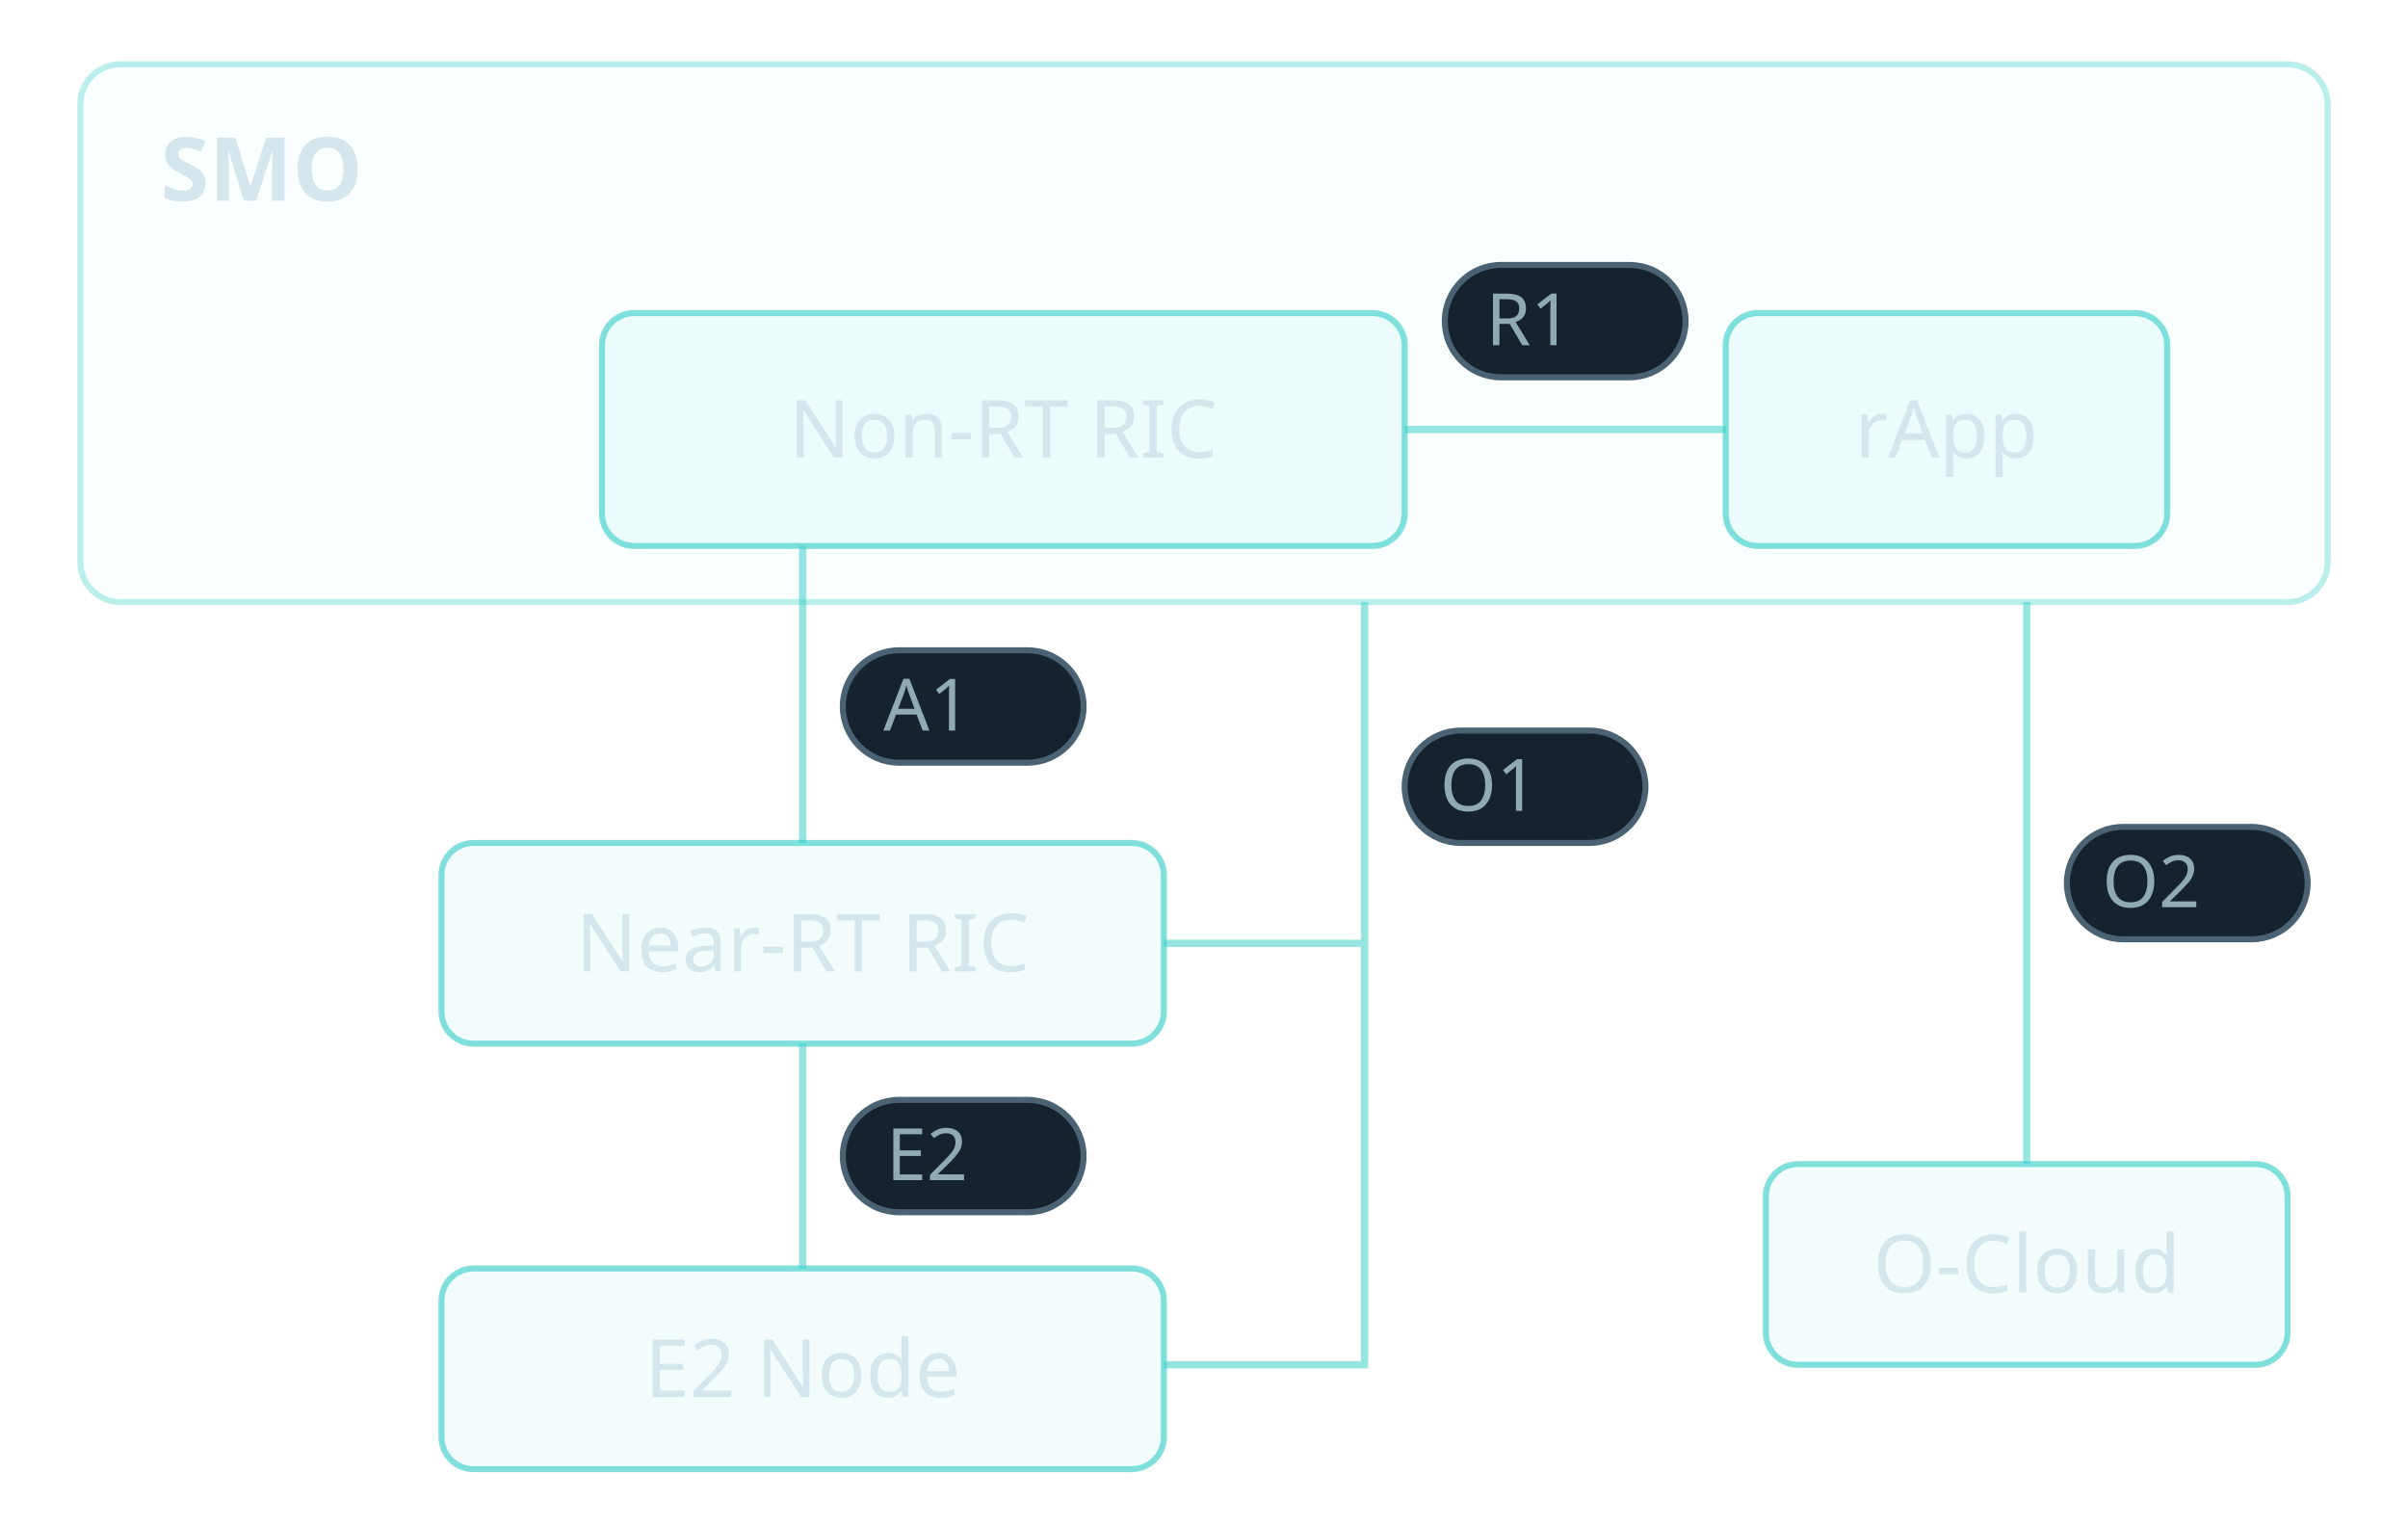
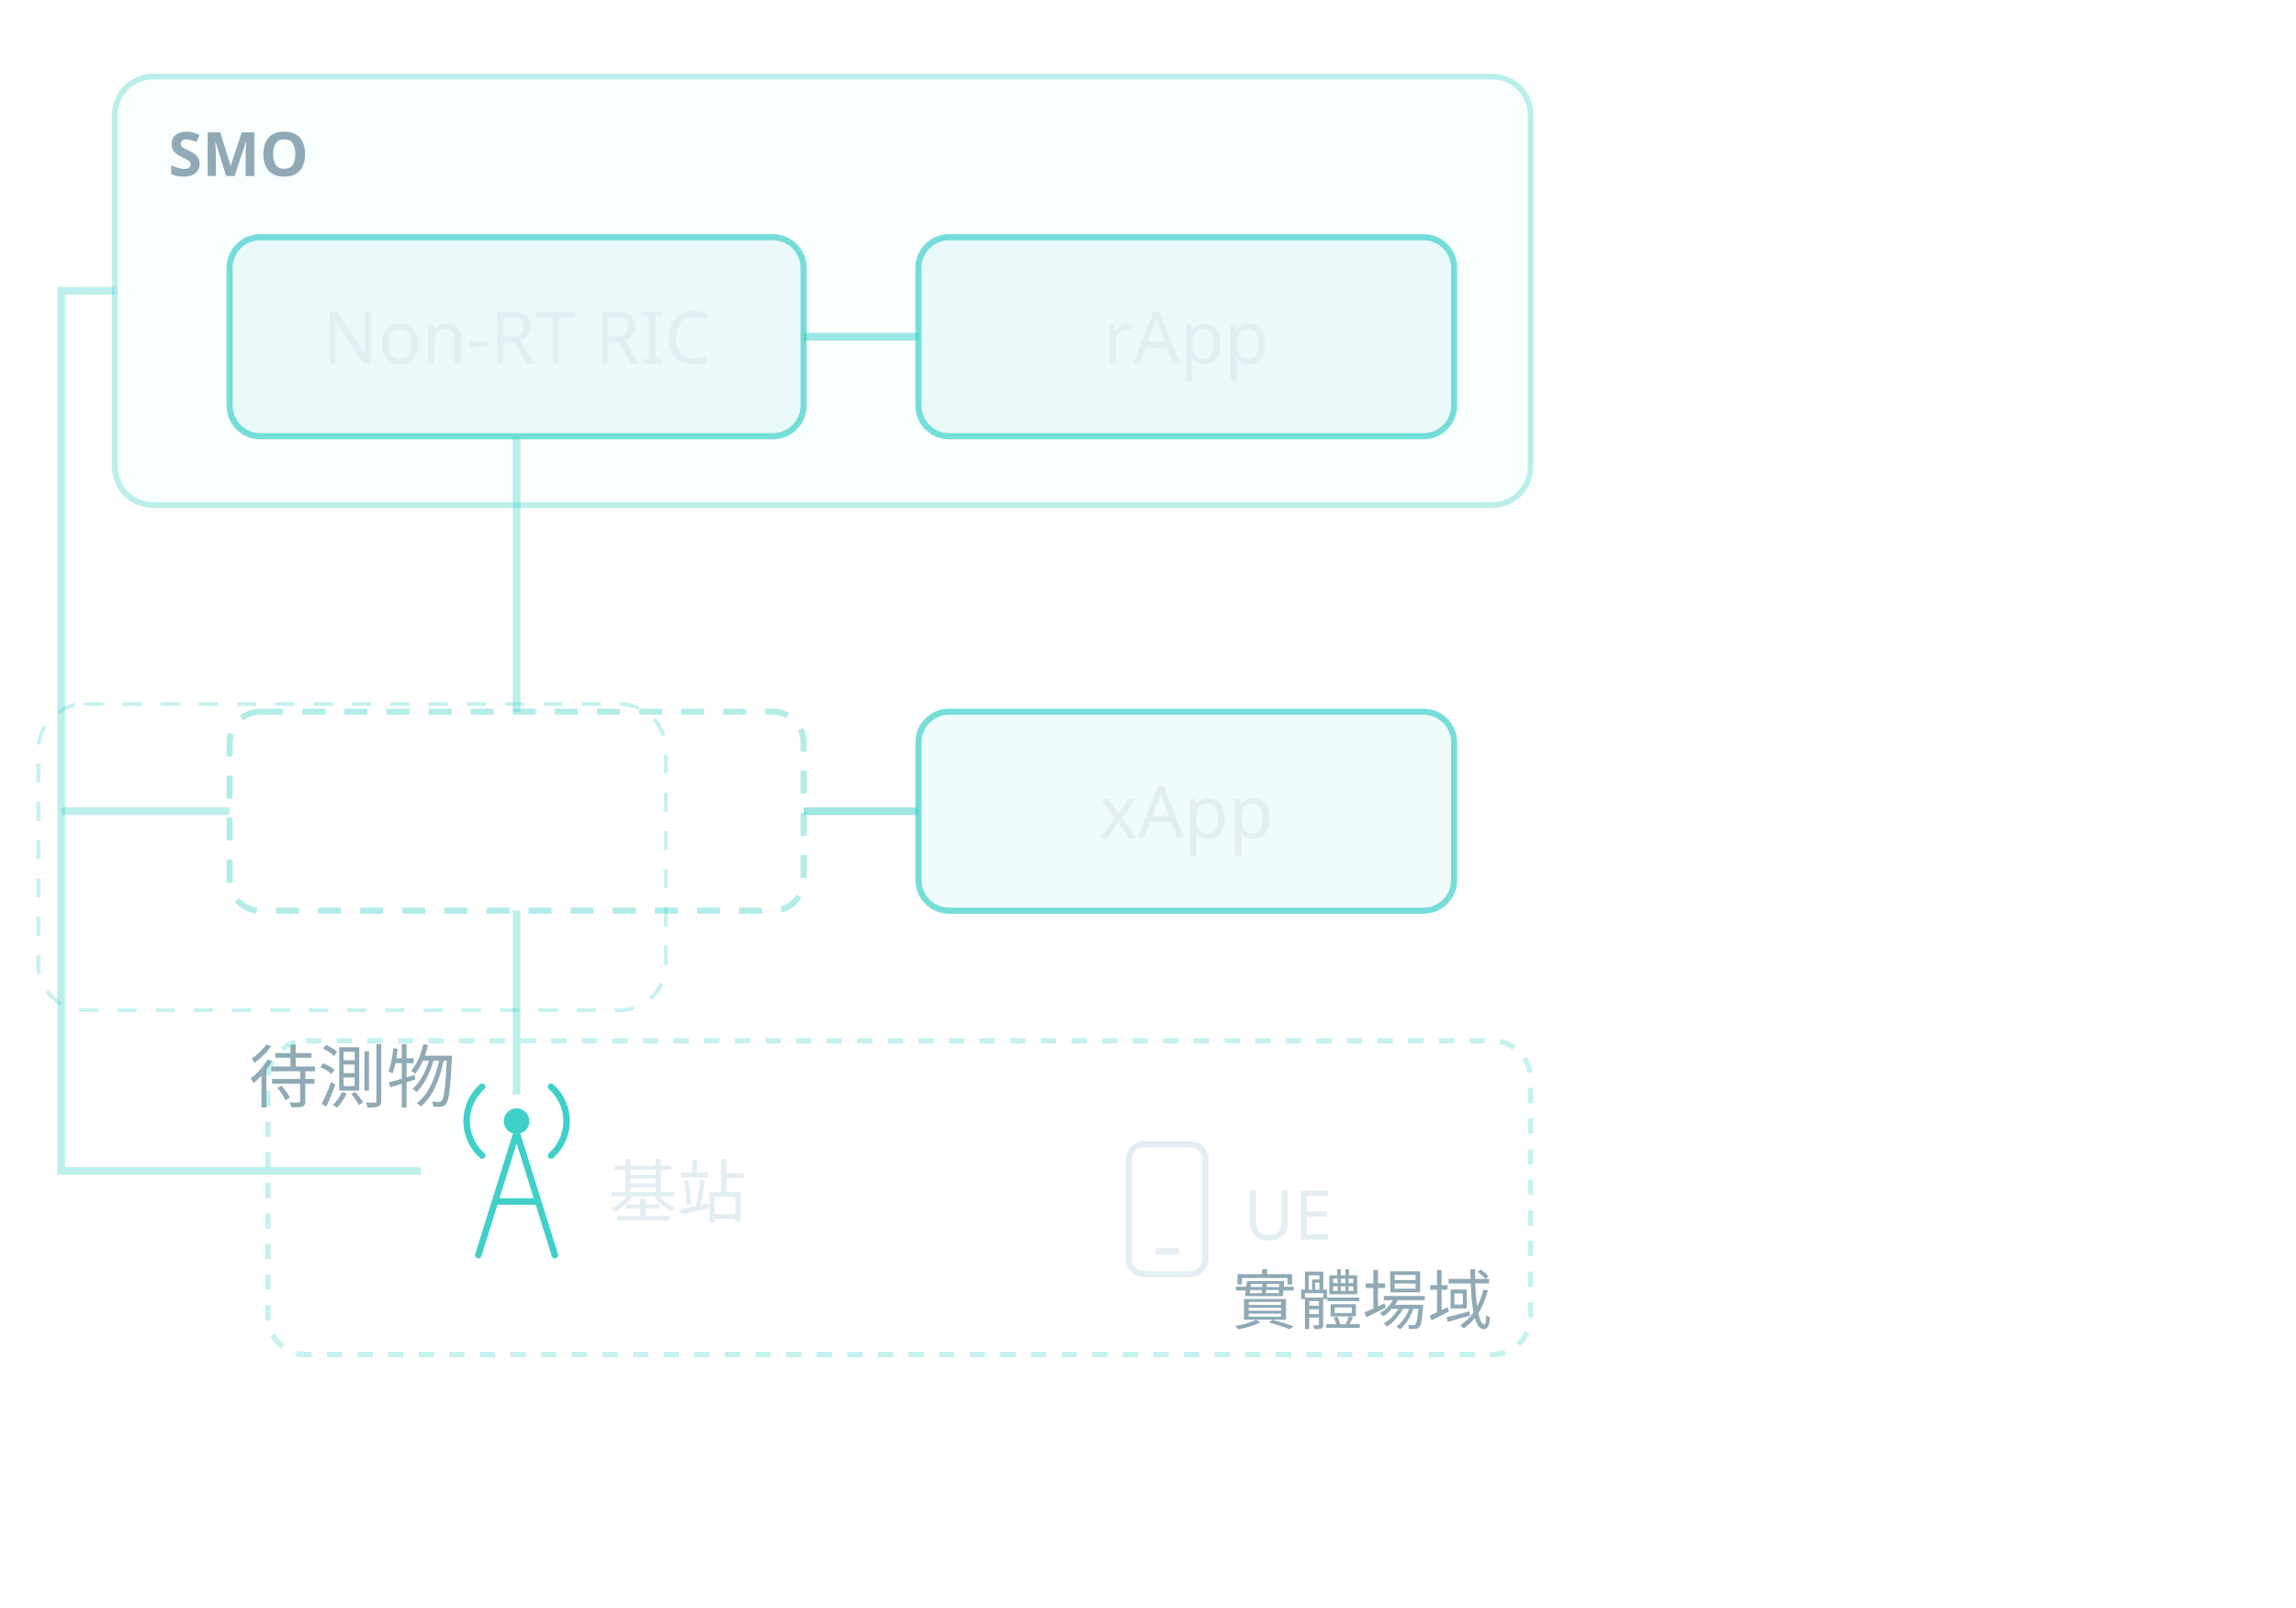
- <svg xmlns="http://www.w3.org/2000/svg" viewBox="0 0 600 380" font-family="'Noto Sans TC','PingFang TC','Microsoft JhengHei',sans-serif">
-   <rect x="20" y="16" width="560" height="134" rx="10" fill="#3FD0C9" fill-opacity=".03" stroke="#3FD0C9" stroke-opacity=".35" stroke-width="1.5" />
-   <text x="40" y="50" font-size="22" font-weight="600" fill="#D5E6EC">SMO</text>
-   <rect x="150" y="78" width="200" height="58" rx="8" fill="#3FD0C9" fill-opacity=".07" stroke="#3FD0C9" stroke-opacity=".65" stroke-width="1.5" />
-   <text x="250.0" y="114.0" text-anchor="middle" font-size="20" fill="#D5E6EC">Non-RT RIC</text>
-   <rect x="430" y="78" width="110" height="58" rx="8" fill="#3FD0C9" fill-opacity=".07" stroke="#3FD0C9" stroke-opacity=".65" stroke-width="1.5" />
-   <text x="485.0" y="114.0" text-anchor="middle" font-size="20" fill="#D5E6EC">rApp</text>
-   <rect x="110" y="210" width="180" height="50" rx="8" fill="#3FD0C9" fill-opacity=".07" stroke="#3FD0C9" stroke-opacity=".65" stroke-width="1.5" />
-   <text x="200.0" y="242.0" text-anchor="middle" font-size="20" fill="#D5E6EC">Near-RT RIC</text>
-   <rect x="110" y="316" width="180" height="50" rx="8" fill="#3FD0C9" fill-opacity=".07" stroke="#3FD0C9" stroke-opacity=".65" stroke-width="1.5" />
-   <text x="200.0" y="348.0" text-anchor="middle" font-size="20" fill="#D5E6EC">E2 Node</text>
-   <rect x="440" y="290" width="130" height="50" rx="8" fill="#3FD0C9" fill-opacity=".07" stroke="#3FD0C9" stroke-opacity=".65" stroke-width="1.5" />
-   <text x="505.0" y="322.0" text-anchor="middle" font-size="20" fill="#D5E6EC">O-Cloud</text>
-   <g fill="none" stroke="#3FD0C9" stroke-opacity=".55" stroke-width="1.8">
-     <path d="M350 107 H430" />
-     <path d="M200 136 V210" />
-     <path d="M340 150 V340 H290 M340 235 H290" />
-     <path d="M200 260 V316" />
-     <path d="M505 150 V290" />
-   </g>
-   <circle r="5" fill="#E8F6F7" opacity="0">
-     <animateMotion dur="10s" repeatCount="indefinite" path="M350 107 H430" keyPoints="0;0;1;1" keyTimes="0;0;0.15;1" calcMode="linear" />
-     <animate attributeName="opacity" values="0;1;1;0;0" keyTimes="0;0.001;0.15;0.151;1" dur="10s" repeatCount="indefinite" />
-   </circle>
-   <circle r="5" fill="#E8F6F7" opacity="0">
-     <animateMotion dur="10s" repeatCount="indefinite" path="M200 136 V210" keyPoints="0;0;1;1" keyTimes="0;0.15;0.3;1" calcMode="linear" />
-     <animate attributeName="opacity" values="0;1;1;0;0" keyTimes="0;0.151;0.3;0.301;1" dur="10s" repeatCount="indefinite" />
-   </circle>
-   <circle r="5" fill="#E8F6F7" opacity="0">
-     <animateMotion dur="10s" repeatCount="indefinite" path="M340 150 V340 H290" keyPoints="0;0;1;1" keyTimes="0;0.3;0.45;1" calcMode="linear" />
-     <animate attributeName="opacity" values="0;1;1;0;0" keyTimes="0;0.301;0.45;0.451;1" dur="10s" repeatCount="indefinite" />
-   </circle>
-   <circle r="5" fill="#E8F6F7" opacity="0">
-     <animateMotion dur="10s" repeatCount="indefinite" path="M200 260 V316" keyPoints="0;0;1;1" keyTimes="0;0.45;0.6;1" calcMode="linear" />
-     <animate attributeName="opacity" values="0;1;1;0;0" keyTimes="0;0.451;0.6;0.601;1" dur="10s" repeatCount="indefinite" />
-   </circle>
-   <circle r="5" fill="#E8F6F7" opacity="0">
-     <animateMotion dur="10s" repeatCount="indefinite" path="M505 150 V290" keyPoints="0;0;1;1" keyTimes="0;0.6;0.75;1" calcMode="linear" />
-     <animate attributeName="opacity" values="0;1;1;0;0" keyTimes="0;0.601;0.75;0.751;1" dur="10s" repeatCount="indefinite" />
-   </circle>
+ <svg xmlns="http://www.w3.org/2000/svg" viewBox="0 0 600 420" font-family="'Noto Sans TC','PingFang TC','Microsoft JhengHei',sans-serif">
  <g>
-     <rect x="360" y="66" width="60" height="28" rx="14" fill="#16222E" stroke="#4A6272" stroke-width="1.5">
-       <animate attributeName="stroke" values="#4A6272;#3FD0C9;#3FD0C9;#4A6272" keyTimes="0;0.15;.95;1" calcMode="discrete" dur="10s" repeatCount="indefinite" />
-     </rect>
-     <text x="381" y="86" text-anchor="middle" font-size="18" fill="#8FA9B5">
-       <animate attributeName="fill" values="#8FA9B5;#7FE3DD;#7FE3DD;#8FA9B5" keyTimes="0;0.15;.95;1" calcMode="discrete" dur="10s" repeatCount="indefinite" />R1</text>
-     <text x="405" y="86" text-anchor="middle" font-size="16" font-weight="700" fill="#3FD0C9" opacity="0">
-       <animate attributeName="opacity" values="0;1;1;0" keyTimes="0;0.15;.95;1" calcMode="discrete" dur="10s" repeatCount="indefinite" />✓</text>
+     <animate attributeName="opacity" values="1;1;0;0;1" keyTimes="0;.22;.26;.98;1" dur="14s" repeatCount="indefinite" />
+     <rect x="10" y="184" width="164" height="80" rx="12" fill="none" stroke="#3FD0C9" stroke-opacity=".3" stroke-dasharray="5 5" />
+     <text x="92" y="288" text-anchor="middle" font-size="18" fill="#8FA9B5">待測物</text>
  </g>
  <g>
-     <rect x="210" y="162" width="60" height="28" rx="14" fill="#16222E" stroke="#4A6272" stroke-width="1.5">
-       <animate attributeName="stroke" values="#4A6272;#3FD0C9;#3FD0C9;#4A6272" keyTimes="0;0.3;.95;1" calcMode="discrete" dur="10s" repeatCount="indefinite" />
-     </rect>
-     <text x="231" y="182" text-anchor="middle" font-size="18" fill="#8FA9B5">
-       <animate attributeName="fill" values="#8FA9B5;#7FE3DD;#7FE3DD;#8FA9B5" keyTimes="0;0.3;.95;1" calcMode="discrete" dur="10s" repeatCount="indefinite" />A1</text>
-     <text x="255" y="182" text-anchor="middle" font-size="16" font-weight="700" fill="#3FD0C9" opacity="0">
-       <animate attributeName="opacity" values="0;1;1;0" keyTimes="0;0.3;.95;1" calcMode="discrete" dur="10s" repeatCount="indefinite" />✓</text>
+     <animate attributeName="opacity" values="1;1;0;0;1" keyTimes="0;.96;.97;.99;1" dur="14s" repeatCount="indefinite" />
+     <animateTransform attributeName="transform" type="translate" values="156 0;156 0;-14 0;-14 0;156 0;156 0" keyTimes="0;.23;.3;.97;.98;1" dur="14s" repeatCount="indefinite" />
+     <rect x="30" y="20" width="370" height="112" rx="10" fill="#3FD0C9" fill-opacity=".03" stroke="#3FD0C9" stroke-opacity=".35" stroke-width="1.5" />
+     <text x="44" y="46" font-size="16" font-weight="600" fill="#8FA9B5">SMO</text>
+     <rect x="60" y="62" width="150" height="52" rx="8" fill="#3FD0C9" fill-opacity=".08" stroke="#3FD0C9" stroke-opacity=".7" stroke-width="1.6" />
+     <text x="135.0" y="95.0" text-anchor="middle" font-size="19" fill="#E3EEF2">Non-RT RIC</text>
+     <rect x="240" y="62" width="140" height="52" rx="8" fill="#3FD0C9" fill-opacity=".08" stroke="#3FD0C9" stroke-opacity=".7" stroke-width="1.6" />
+     <text x="310.0" y="95.0" text-anchor="middle" font-size="19" fill="#E3EEF2">rApp</text>
+     <path d="M210 88 H240" fill="none" stroke="#3FD0C9" stroke-opacity=".5" stroke-width="2" />
+     <rect x="60" y="186" width="150" height="52" rx="8" fill="none" stroke="#3FD0C9" stroke-opacity=".4" stroke-width="1.6" stroke-dasharray="6 5" />
+     <rect x="240" y="186" width="140" height="52" rx="8" fill="#3FD0C9" fill-opacity=".08" stroke="#3FD0C9" stroke-opacity=".7" stroke-width="1.6" />
+     <text x="310.0" y="219.0" text-anchor="middle" font-size="19" fill="#E3EEF2">xApp</text>
+     <path d="M210 212 H240" fill="none" stroke="#3FD0C9" stroke-opacity=".5" stroke-width="2" />
+     <path d="M135 114 V186" fill="none" stroke="#3FD0C9" stroke-width="2" stroke-opacity=".35">
+       <animate attributeName="stroke-opacity" values=".35;.35;1;.35" keyTimes="0;0.44;.97;1" dur="14s" repeatCount="indefinite" calcMode="discrete" />
+     </path>
+     <circle r="5.5" fill="#E3EEF2" opacity="0">
+       <animateMotion dur="14s" repeatCount="indefinite" path="M135 114 V186" keyPoints="0;0;1;0;0" keyTimes="0;0.32;0.42;0.42;1" calcMode="linear" />
+       <animate attributeName="opacity" values="0;1;0;0" keyTimes="0;0.32;0.42;1" dur="14s" repeatCount="indefinite" calcMode="discrete" />
+     </circle>
+     <path d="M135 238 V286" fill="none" stroke="#3FD0C9" stroke-width="2" stroke-opacity=".35">
+       <animate attributeName="stroke-opacity" values=".35;.35;1;.35" keyTimes="0;0.56;.97;1" dur="14s" repeatCount="indefinite" calcMode="discrete" />
+     </path>
+     <circle r="5.5" fill="#E3EEF2" opacity="0">
+       <animateMotion dur="14s" repeatCount="indefinite" path="M135 238 V286" keyPoints="0;0;1;0;0" keyTimes="0;0.44;0.54;0.54;1" calcMode="linear" />
+       <animate attributeName="opacity" values="0;1;0;0" keyTimes="0;0.44;0.54;1" dur="14s" repeatCount="indefinite" calcMode="discrete" />
+     </circle>
+     <path d="M30 76 H16 V306 H110" fill="none" stroke="#3FD0C9" stroke-width="2" stroke-opacity=".35">
+       <animate attributeName="stroke-opacity" values=".35;.35;1;.35" keyTimes="0;0.68;.97;1" dur="14s" repeatCount="indefinite" calcMode="discrete" />
+     </path>
+     <circle r="5.5" fill="#E3EEF2" opacity="0">
+       <animateMotion dur="14s" repeatCount="indefinite" path="M30 76 H16 V306 H110" keyPoints="0;0;1;0;0" keyTimes="0;0.56;0.66;0.66;1" calcMode="linear" />
+       <animate attributeName="opacity" values="0;1;0;0" keyTimes="0;0.56;0.66;1" dur="14s" repeatCount="indefinite" calcMode="discrete" />
+     </circle>
+     <path d="M16 212 H60" fill="none" stroke="#3FD0C9" stroke-width="2" stroke-opacity=".35">
+       <animate attributeName="stroke-opacity" values=".35;.35;1;.35" keyTimes="0;.68;.97;1" dur="14s" repeatCount="indefinite" calcMode="discrete" />
+     </path>
+     <rect x="70" y="272" width="330" height="82" rx="10" fill="none" stroke="#3FD0C9" stroke-opacity=".3" stroke-width="1.4" stroke-dasharray="4 4" />
+     <text x="390" y="346" text-anchor="end" font-size="17" fill="#8FA9B5">實體場域</text>
+     <g transform="translate(135 306)" fill="none" stroke="#3FD0C9" stroke-width="1.7" stroke-linecap="round" stroke-linejoin="round">
+       <path d="M0 -10 L-10 22 M0 -10 L10 22 M-5 8 H5" />
+       <circle cy="-13" r="2.5" fill="#3FD0C9" />
+       <path d="M-9 -22 A12 12 0 0 0 -9 -4 M9 -22 A12 12 0 0 1 9 -4" />
+     </g>
+     <text x="159" y="318" font-size="18" fill="#E3EEF2">基站</text>
+     <g transform="translate(305 316)" fill="none" stroke="#E3EEF2" stroke-width="1.6">
+       <rect x="-10" y="-17" width="20" height="34" rx="4" />
+       <path d="M-3 11 H3" />
+     </g>
+     <text x="325" y="324" font-size="18" fill="#E3EEF2">UE</text>
+     <g opacity="0">
+       <animate attributeName="opacity" values="0;1;1;0;0" keyTimes="0;.04;.96;.97;1" dur="14s" repeatCount="indefinite" />
+       <animateTransform attributeName="transform" type="translate" values="-198 0;-198 0;-198 0;0 0;0 0;0 0" keyTimes="0;.08;.105;.175;.2;1" dur="14s" repeatCount="indefinite" />
+       <rect x="60" y="186" width="150" height="52" rx="8" fill="#1F4A52" stroke="#3FD0C9" stroke-width="2" />
+       <text x="135.0" y="219.0" text-anchor="middle" font-size="19" font-weight="600" fill="#E3EEF2">Near-RT RIC</text>
+       <rect x="55" y="181" width="160" height="62" rx="11" fill="none" stroke="#3FD0C9" stroke-width="2" opacity="0">
+         <animate attributeName="opacity" values="0;0;1;0;0" keyTimes="0;.2;.22;.26;1" dur="14s" repeatCount="indefinite" />
+       </rect>
+     </g>
  </g>
-   <g>
-     <rect x="350" y="182" width="60" height="28" rx="14" fill="#16222E" stroke="#4A6272" stroke-width="1.5">
-       <animate attributeName="stroke" values="#4A6272;#3FD0C9;#3FD0C9;#4A6272" keyTimes="0;0.45;.95;1" calcMode="discrete" dur="10s" repeatCount="indefinite" />
-     </rect>
-     <text x="371" y="202" text-anchor="middle" font-size="18" fill="#8FA9B5">
-       <animate attributeName="fill" values="#8FA9B5;#7FE3DD;#7FE3DD;#8FA9B5" keyTimes="0;0.45;.95;1" calcMode="discrete" dur="10s" repeatCount="indefinite" />O1</text>
-     <text x="395" y="202" text-anchor="middle" font-size="16" font-weight="700" fill="#3FD0C9" opacity="0">
-       <animate attributeName="opacity" values="0;1;1;0" keyTimes="0;0.45;.95;1" calcMode="discrete" dur="10s" repeatCount="indefinite" />✓</text>
+   <g opacity="0">
+     <animate attributeName="opacity" values="0;0;1;1;0;0" keyTimes="0;0.3;0.320;0.730;0.75;1" dur="14s" repeatCount="indefinite" />
+     <rect x="400" y="104" width="190" height="200" rx="12" fill="#16222E" stroke="#3FD0C9" stroke-opacity=".5" stroke-width="1.5" />
+     <rect x="420" y="142" width="24" height="24" rx="5" fill="none" stroke="#8FA9B5" stroke-width="1.6" />
+     <path d="M456 154 H570" stroke="#4A6272" stroke-width="4" stroke-linecap="round" />
+     <path d="M456 154 H570" stroke="#3FD0C9" stroke-width="4" stroke-linecap="round" stroke-dasharray="114" stroke-dashoffset="114">
+       <animate attributeName="stroke-dashoffset" values="114;114;0;0" keyTimes="0;0.32;0.420;1" dur="14s" repeatCount="indefinite" />
+     </path>
+     <path d="M425 154 l5 6 l9 -12" fill="none" stroke="#3FD0C9" stroke-width="3" stroke-linecap="round" stroke-linejoin="round" opacity="0">
+       <animate attributeName="opacity" values="0;0;1;1" keyTimes="0;0.44;0.445;1" dur="14s" repeatCount="indefinite" calcMode="discrete" />
+     </path>
+     <rect x="420" y="192" width="24" height="24" rx="5" fill="none" stroke="#8FA9B5" stroke-width="1.6" />
+     <path d="M456 204 H570" stroke="#4A6272" stroke-width="4" stroke-linecap="round" />
+     <path d="M456 204 H570" stroke="#3FD0C9" stroke-width="4" stroke-linecap="round" stroke-dasharray="114" stroke-dashoffset="114">
+       <animate attributeName="stroke-dashoffset" values="114;114;0;0" keyTimes="0;0.44;0.540;1" dur="14s" repeatCount="indefinite" />
+     </path>
+     <path d="M425 204 l5 6 l9 -12" fill="none" stroke="#3FD0C9" stroke-width="3" stroke-linecap="round" stroke-linejoin="round" opacity="0">
+       <animate attributeName="opacity" values="0;0;1;1" keyTimes="0;0.56;0.565;1" dur="14s" repeatCount="indefinite" calcMode="discrete" />
+     </path>
+     <rect x="420" y="242" width="24" height="24" rx="5" fill="none" stroke="#8FA9B5" stroke-width="1.6" />
+     <path d="M456 254 H570" stroke="#4A6272" stroke-width="4" stroke-linecap="round" />
+     <path d="M456 254 H570" stroke="#3FD0C9" stroke-width="4" stroke-linecap="round" stroke-dasharray="114" stroke-dashoffset="114">
+       <animate attributeName="stroke-dashoffset" values="114;114;0;0" keyTimes="0;0.56;0.660;1" dur="14s" repeatCount="indefinite" />
+     </path>
+     <path d="M425 254 l5 6 l9 -12" fill="none" stroke="#3FD0C9" stroke-width="3" stroke-linecap="round" stroke-linejoin="round" opacity="0">
+       <animate attributeName="opacity" values="0;0;1;1" keyTimes="0;0.68;0.685;1" dur="14s" repeatCount="indefinite" calcMode="discrete" />
+     </path>
  </g>
-   <g>
-     <rect x="210" y="274" width="60" height="28" rx="14" fill="#16222E" stroke="#4A6272" stroke-width="1.5">
-       <animate attributeName="stroke" values="#4A6272;#3FD0C9;#3FD0C9;#4A6272" keyTimes="0;0.6;.95;1" calcMode="discrete" dur="10s" repeatCount="indefinite" />
-     </rect>
-     <text x="231" y="294" text-anchor="middle" font-size="18" fill="#8FA9B5">
-       <animate attributeName="fill" values="#8FA9B5;#7FE3DD;#7FE3DD;#8FA9B5" keyTimes="0;0.6;.95;1" calcMode="discrete" dur="10s" repeatCount="indefinite" />E2</text>
-     <text x="255" y="294" text-anchor="middle" font-size="16" font-weight="700" fill="#3FD0C9" opacity="0">
-       <animate attributeName="opacity" values="0;1;1;0" keyTimes="0;0.6;.95;1" calcMode="discrete" dur="10s" repeatCount="indefinite" />✓</text>
+   <g opacity="0">
+     <animate attributeName="opacity" values="0;0;1;1;0;0" keyTimes="0;0.75;0.770;0.950;0.97;1" dur="14s" repeatCount="indefinite" />
+     <circle cx="495" cy="200" r="70" fill="#3FD0C9" fill-opacity=".07" />
+     <path d="M459 150 H513 L531 168 V250 H459 Z" fill="#16222E" stroke="#3FD0C9" stroke-width="2" stroke-linejoin="round" />
+     <path d="M513 150 V168 H531" fill="none" stroke="#3FD0C9" stroke-width="2" stroke-linejoin="round" />
+     <path d="M473 182 l4 5 l8 -10" fill="none" stroke="#3FD0C9" stroke-width="2.2" stroke-linecap="round" stroke-linejoin="round" />
+     <path d="M491 183 H515" stroke="#8FA9B5" stroke-width="2.2" stroke-linecap="round" />
+     <path d="M473 202 l4 5 l8 -10" fill="none" stroke="#3FD0C9" stroke-width="2.2" stroke-linecap="round" stroke-linejoin="round" />
+     <path d="M491 203 H515" stroke="#8FA9B5" stroke-width="2.2" stroke-linecap="round" />
+     <path d="M473 222 l4 5 l8 -10" fill="none" stroke="#3FD0C9" stroke-width="2.2" stroke-linecap="round" stroke-linejoin="round" />
+     <path d="M491 223 H515" stroke="#8FA9B5" stroke-width="2.2" stroke-linecap="round" />
+     <text x="495" y="292" text-anchor="middle" font-size="22" fill="#E3EEF2">驗測報告</text>
  </g>
-   <g>
-     <rect x="515" y="206" width="60" height="28" rx="14" fill="#16222E" stroke="#4A6272" stroke-width="1.5">
-       <animate attributeName="stroke" values="#4A6272;#3FD0C9;#3FD0C9;#4A6272" keyTimes="0;0.75;.95;1" calcMode="discrete" dur="10s" repeatCount="indefinite" />
-     </rect>
-     <text x="536" y="226" text-anchor="middle" font-size="18" fill="#8FA9B5">
-       <animate attributeName="fill" values="#8FA9B5;#7FE3DD;#7FE3DD;#8FA9B5" keyTimes="0;0.75;.95;1" calcMode="discrete" dur="10s" repeatCount="indefinite" />O2</text>
-     <text x="560" y="226" text-anchor="middle" font-size="16" font-weight="700" fill="#3FD0C9" opacity="0">
-       <animate attributeName="opacity" values="0;1;1;0" keyTimes="0;0.75;.95;1" calcMode="discrete" dur="10s" repeatCount="indefinite" />✓</text>
-   </g>
+   <text x="300" y="404" text-anchor="middle" font-size="22" fill="#3FD0C9" opacity="0">① 接入架構<animate attributeName="opacity" values="0;0;1;1;0;0" keyTimes="0;0.06;0.080;0.280;0.3;1" dur="14s" repeatCount="indefinite" />
+   </text>
+   <text x="300" y="404" text-anchor="middle" font-size="22" fill="#3FD0C9" opacity="0">② 逐項驗證介面<animate attributeName="opacity" values="0;0;1;1;0;0" keyTimes="0;0.3;0.320;0.730;0.75;1" dur="14s" repeatCount="indefinite" />
+   </text>
+   <text x="300" y="404" text-anchor="middle" font-size="22" fill="#3FD0C9" opacity="0">③ 產出報告<animate attributeName="opacity" values="0;0;1;1;0;0" keyTimes="0;0.75;0.770;0.950;0.97;1" dur="14s" repeatCount="indefinite" />
+   </text>
</svg>
